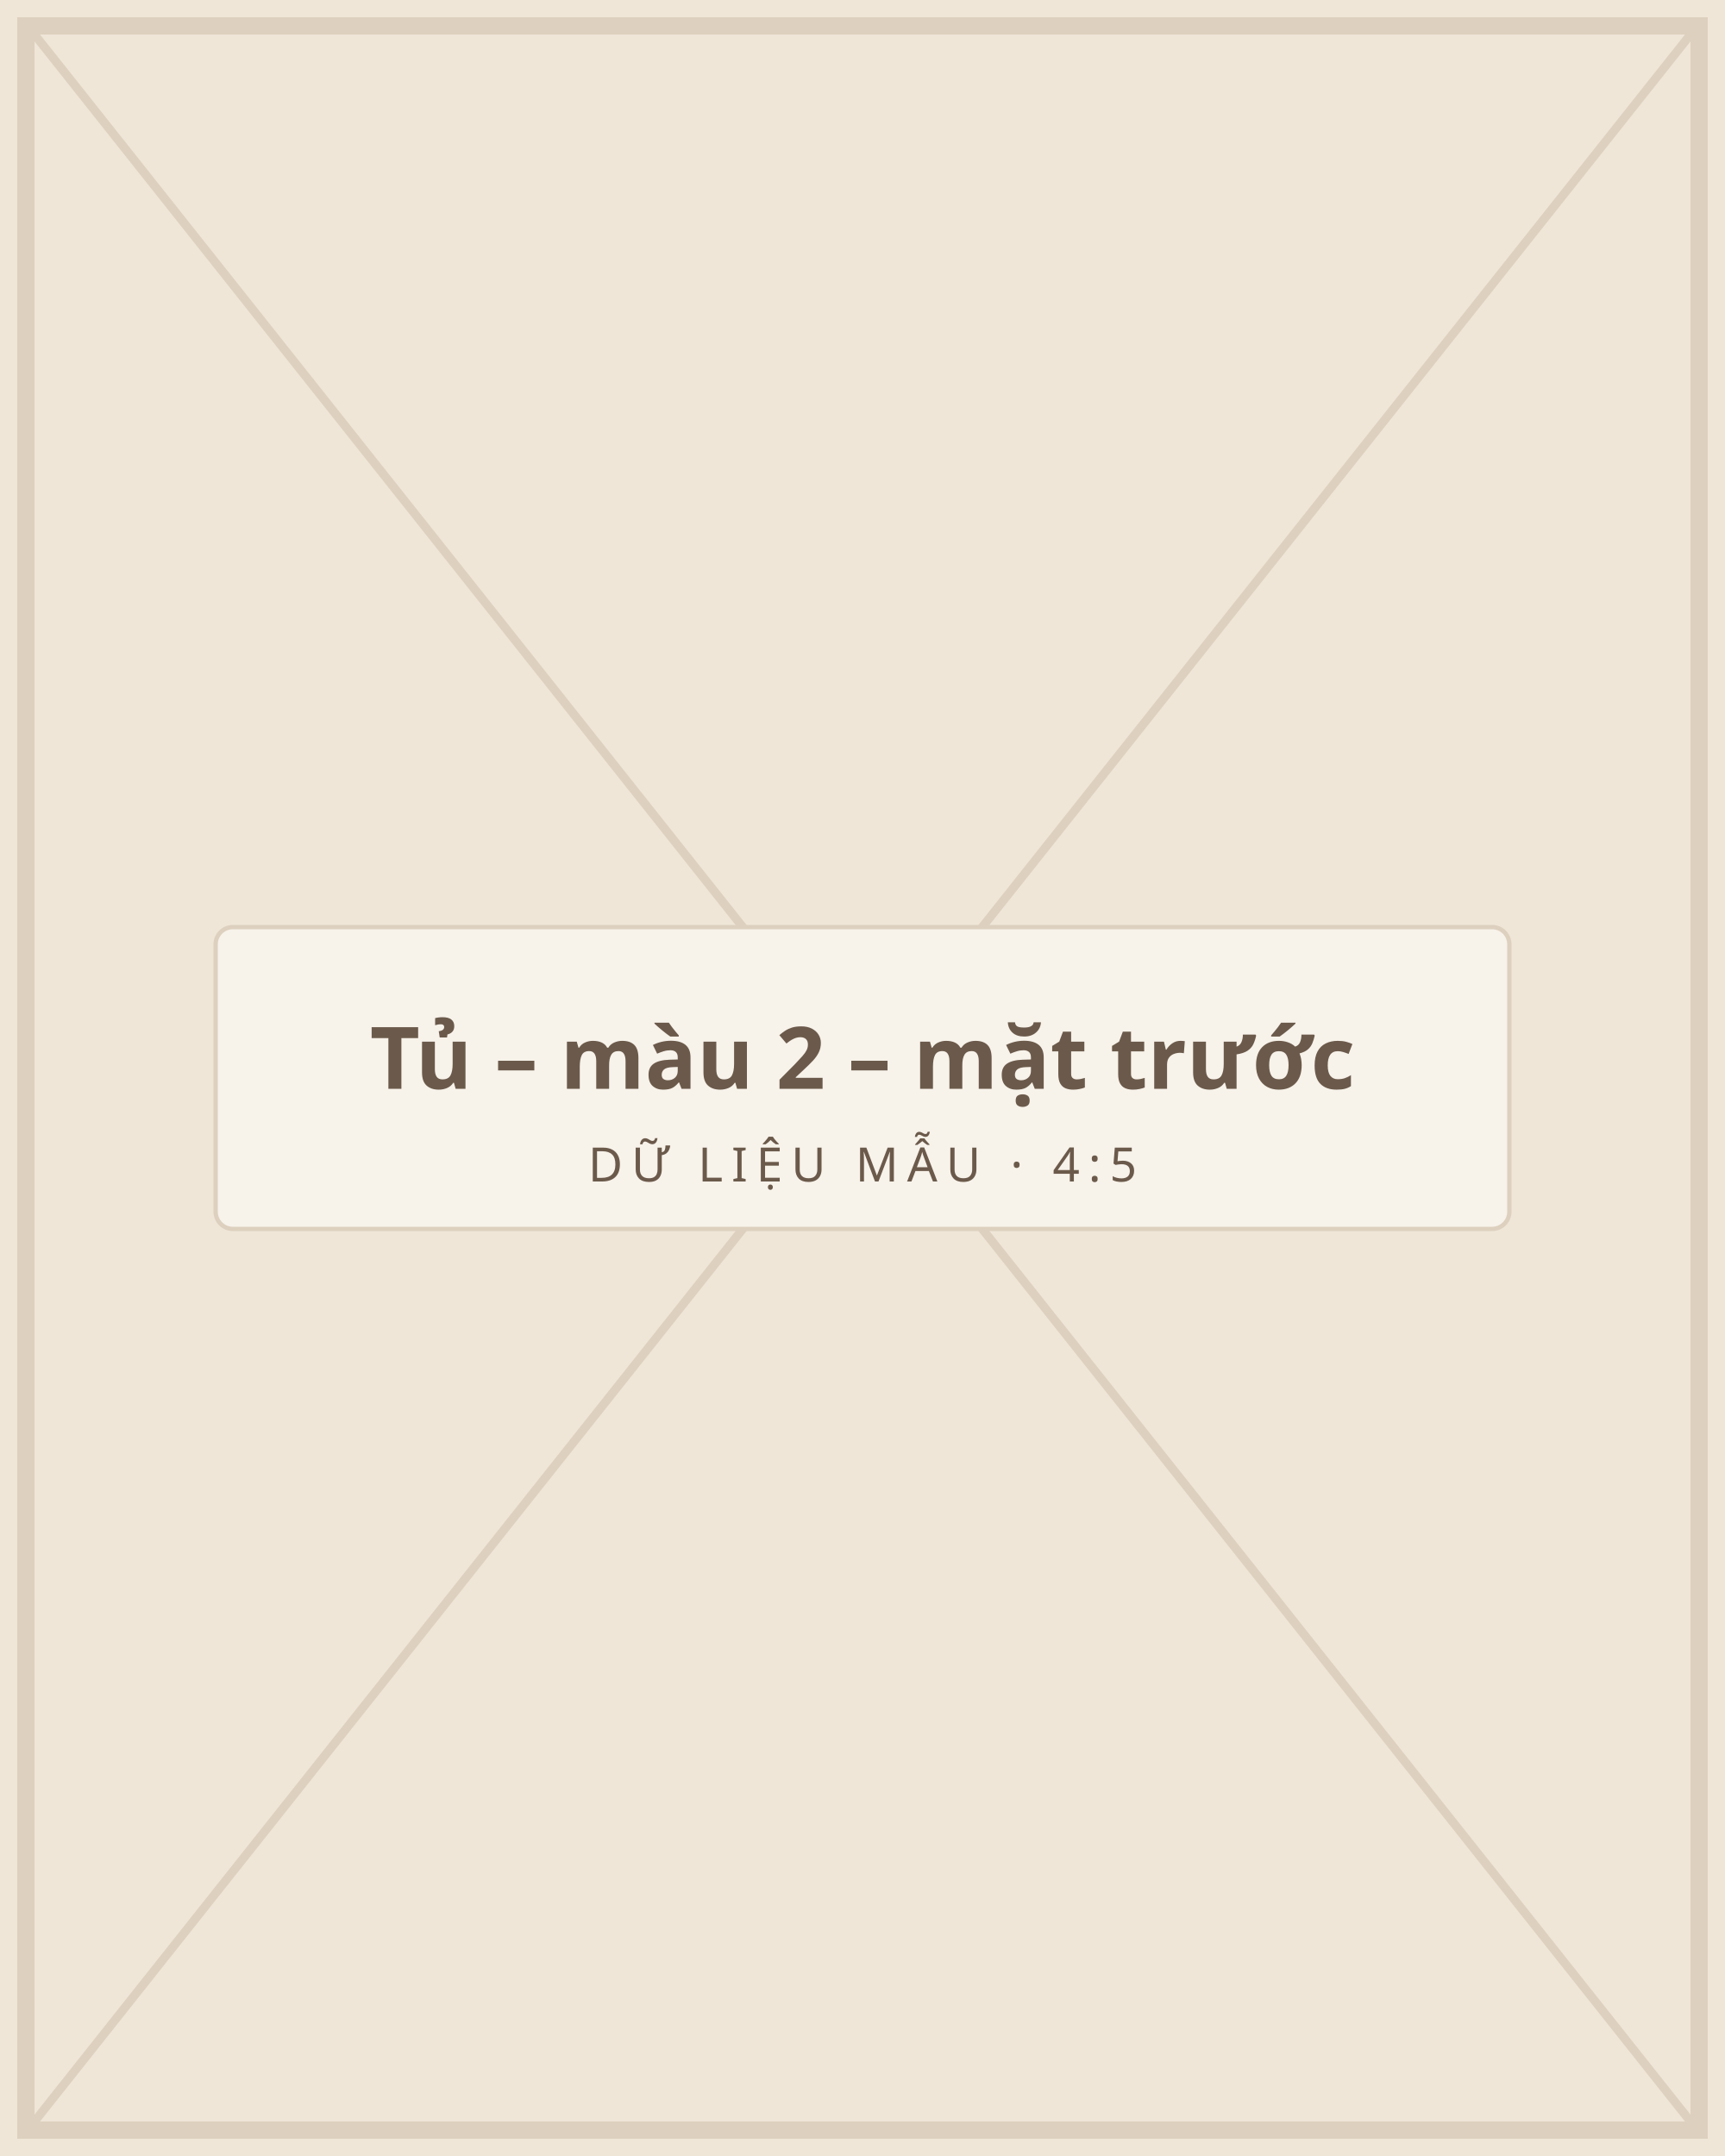
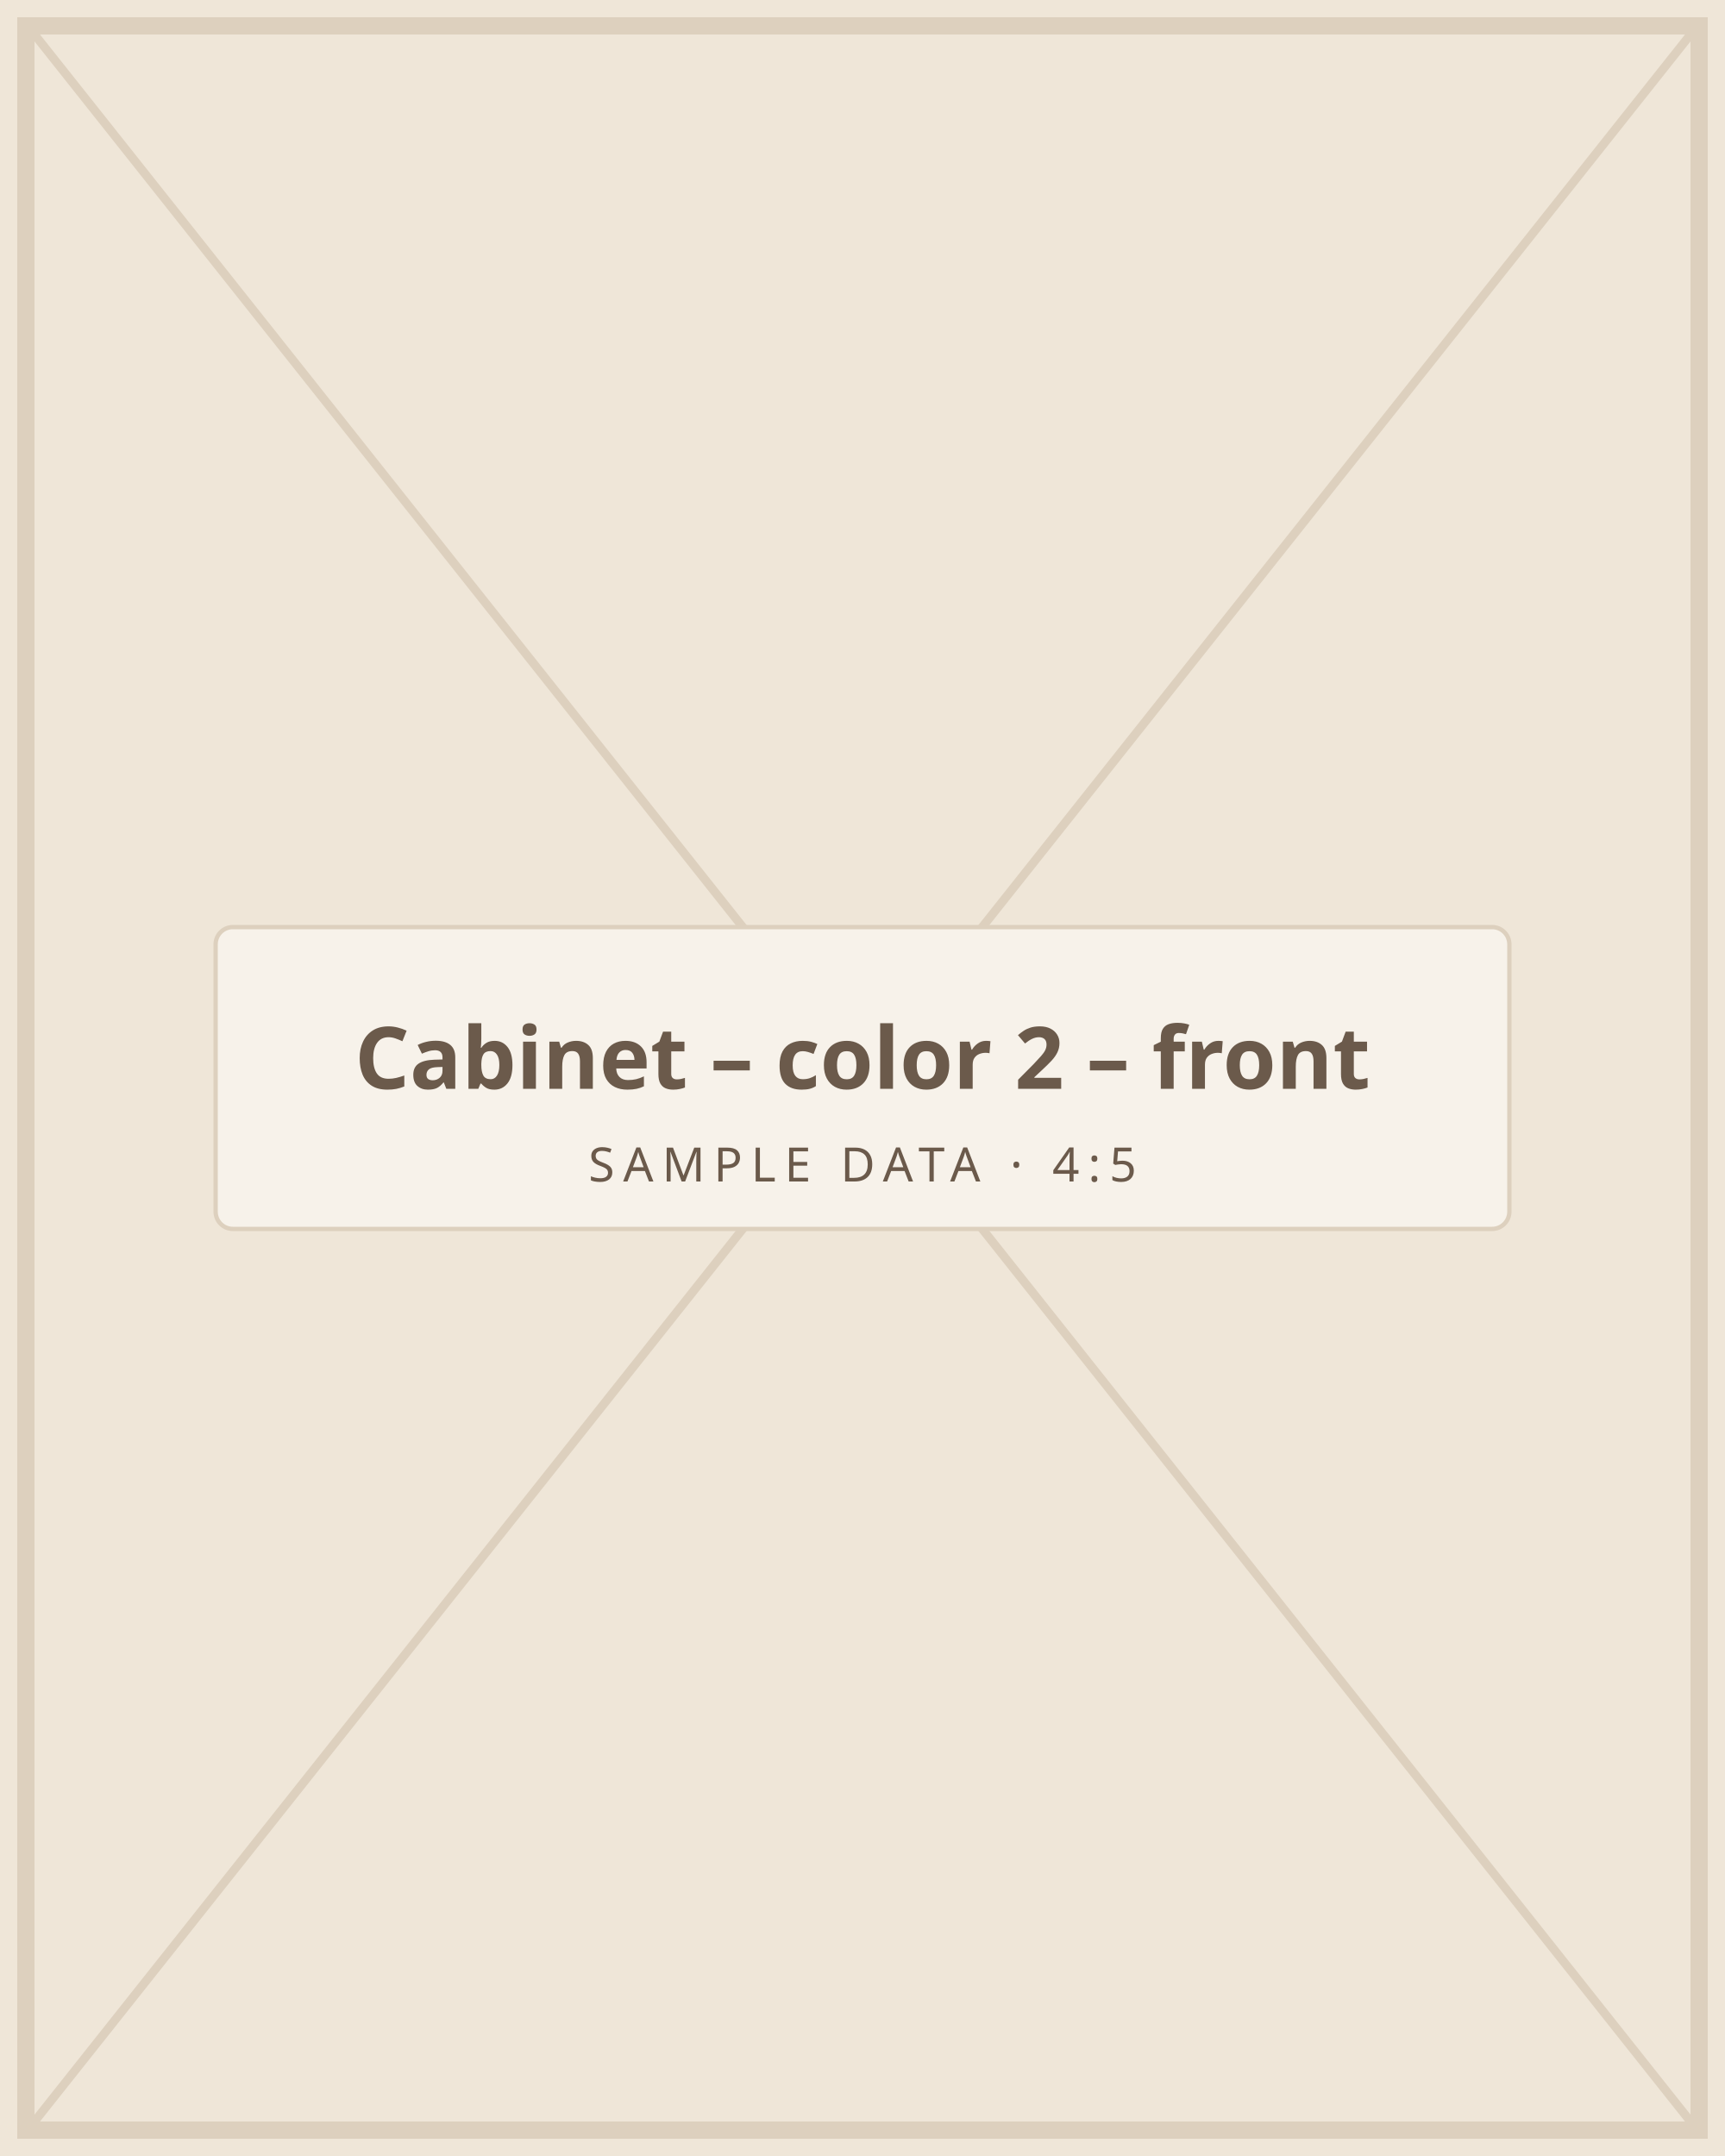
- <svg xmlns="http://www.w3.org/2000/svg" viewBox="0 0 800 1000" width="800" height="1000" role="img" aria-label="Tủ – màu 2 – mặt trước (ảnh tạm)">
+ <svg xmlns="http://www.w3.org/2000/svg" viewBox="0 0 800 1000" width="800" height="1000" role="img" aria-label="Cabinet – color 2 – front (placeholder)">
  <rect width="800" height="1000" fill="#efe6d8" />
  <rect x="12" y="12" width="776" height="976" fill="none" stroke="#ddd0be" stroke-width="8" />
  <path d="M16 16 L784 984 M784 16 L16 984" stroke="#ddd0be" stroke-width="4" />
  <rect x="100" y="430" width="600" height="140" rx="8" fill="#f7f2ea" stroke="#ddd0be" stroke-width="2" />
-   <text x="400" y="505" text-anchor="middle" font-family="system-ui, 'Segoe UI', sans-serif" font-size="40" font-weight="600" fill="#6b5a4b">Tủ – màu 2 – mặt trước</text>
-   <text x="400" y="548" text-anchor="middle" font-family="system-ui, 'Segoe UI', sans-serif" font-size="22" letter-spacing="4" fill="#6b5a4b">DỮ LIỆU MẪU · 4:5</text>
+   <text x="400" y="505" text-anchor="middle" font-family="system-ui, 'Segoe UI', sans-serif" font-size="40" font-weight="600" fill="#6b5a4b">Cabinet – color 2 – front</text>
+   <text x="400" y="548" text-anchor="middle" font-family="system-ui, 'Segoe UI', sans-serif" font-size="22" letter-spacing="4" fill="#6b5a4b">SAMPLE DATA · 4:5</text>
</svg>
